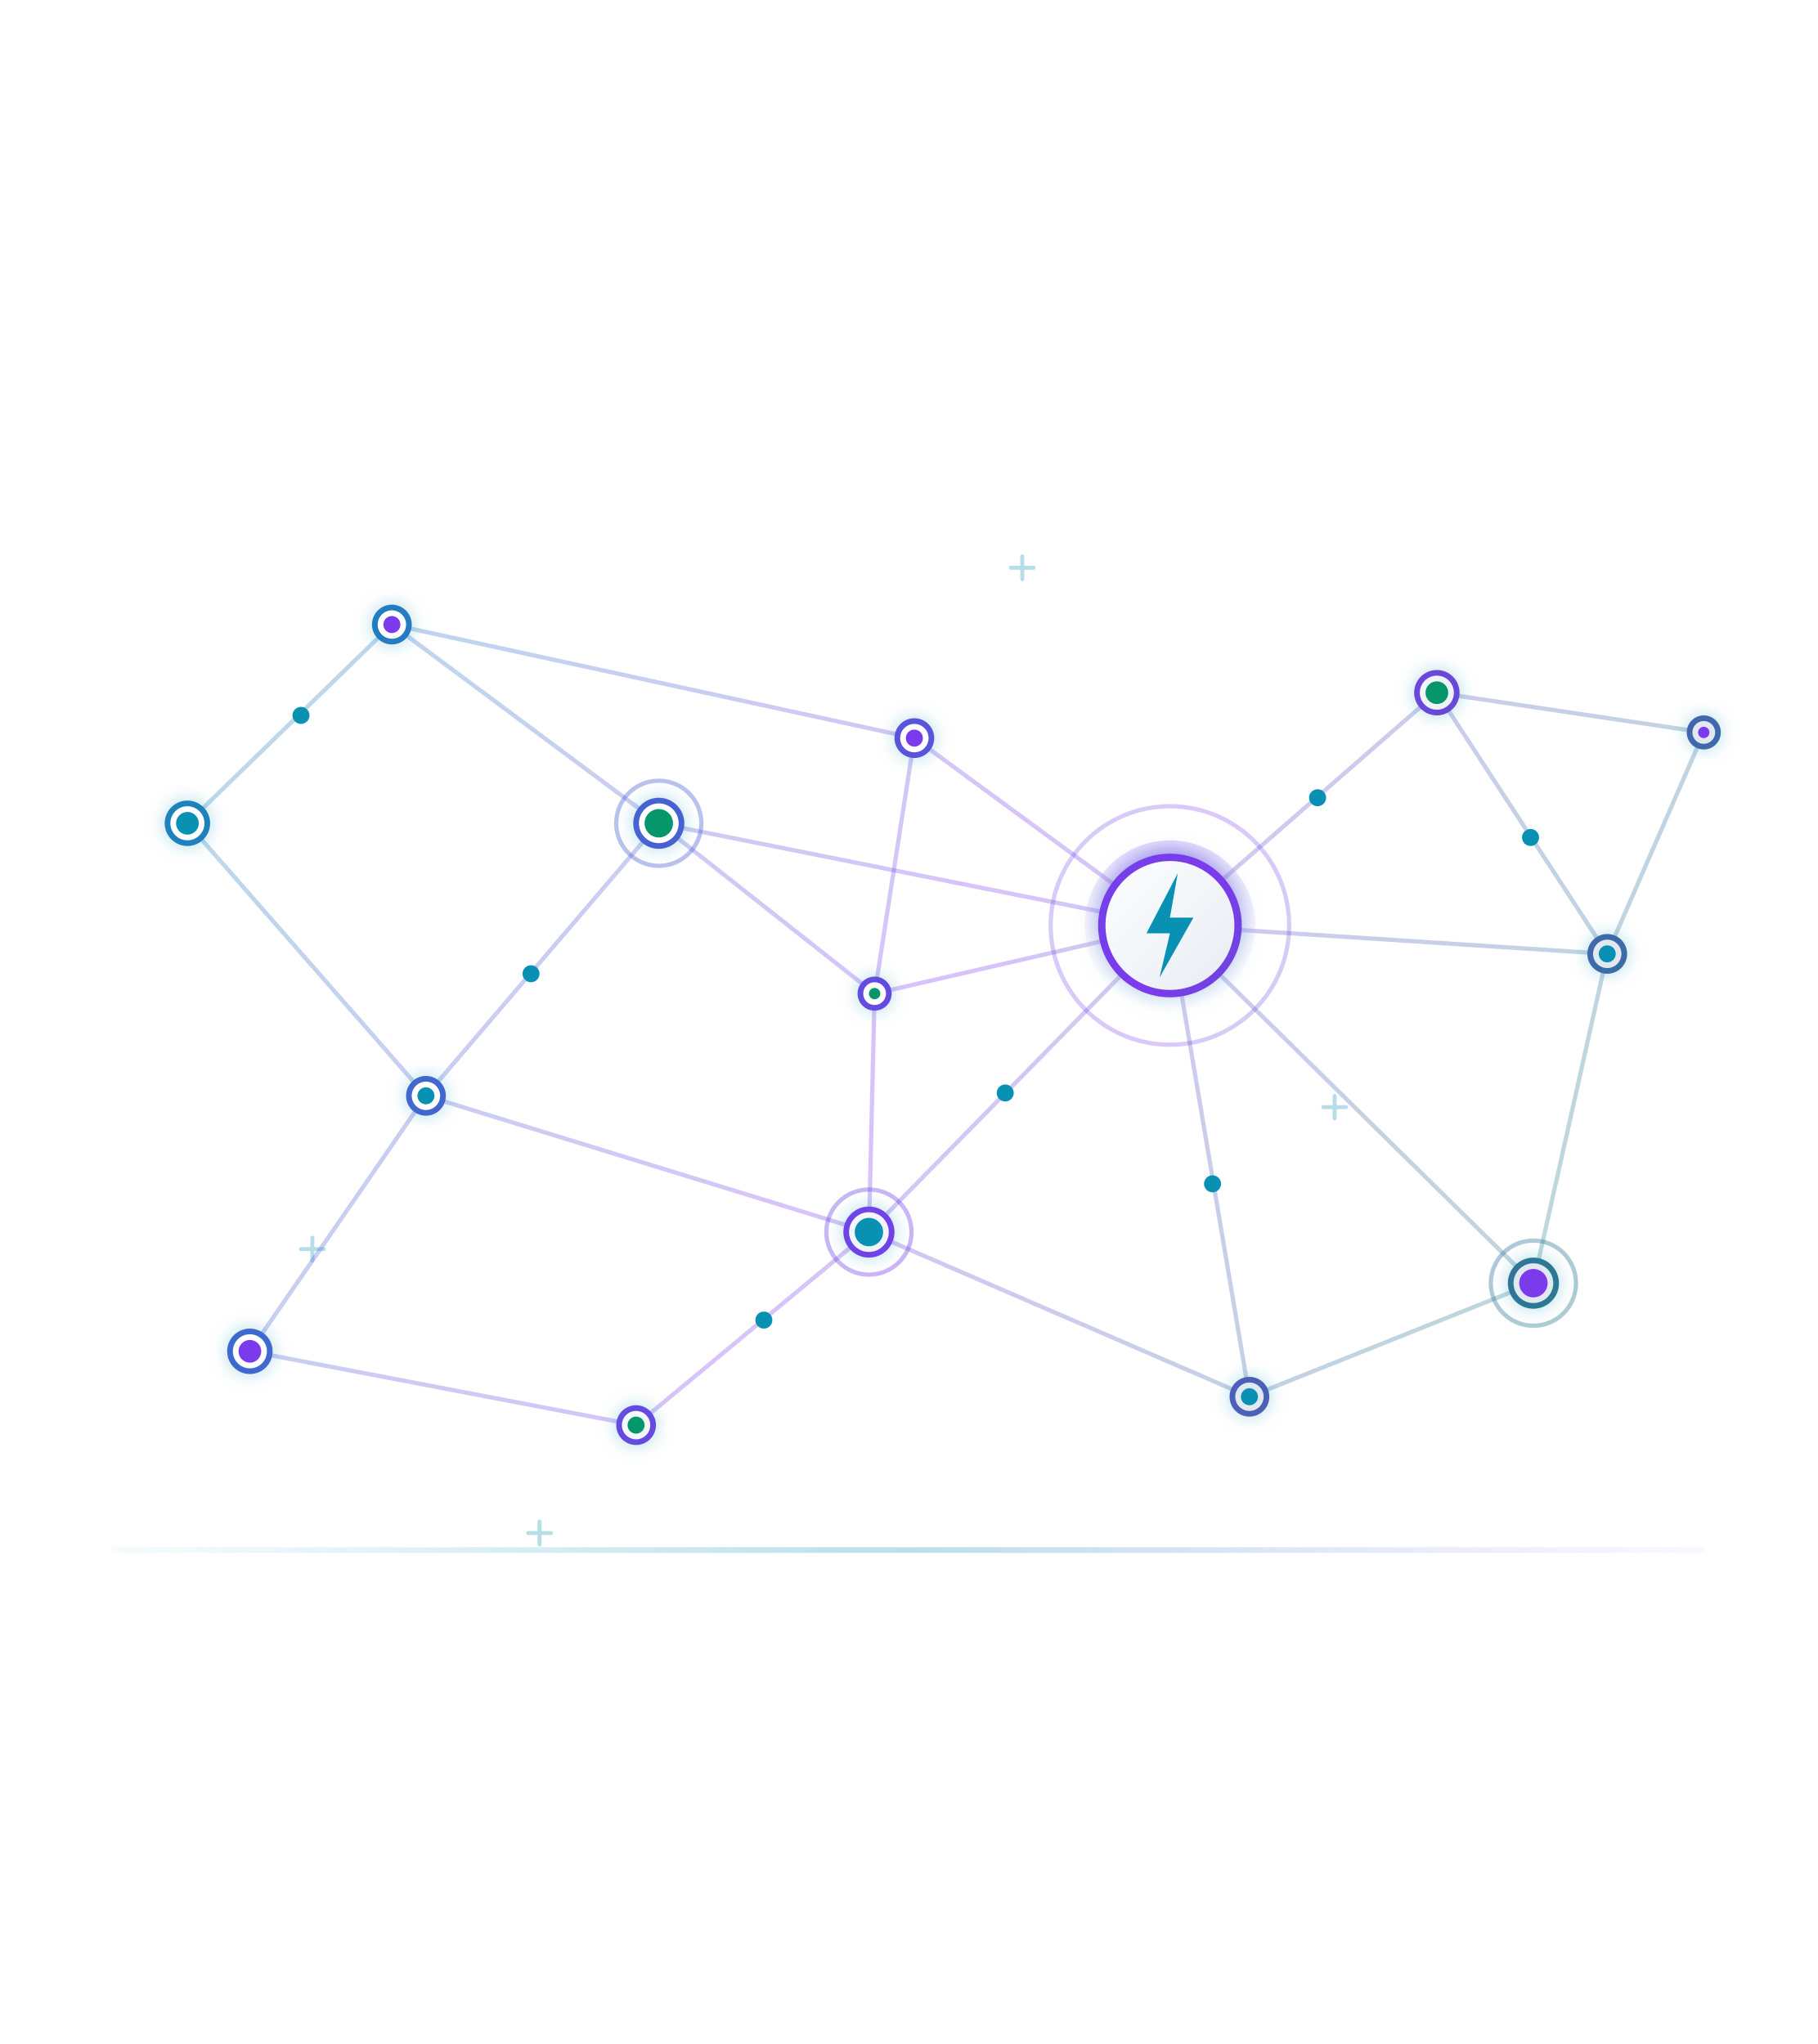
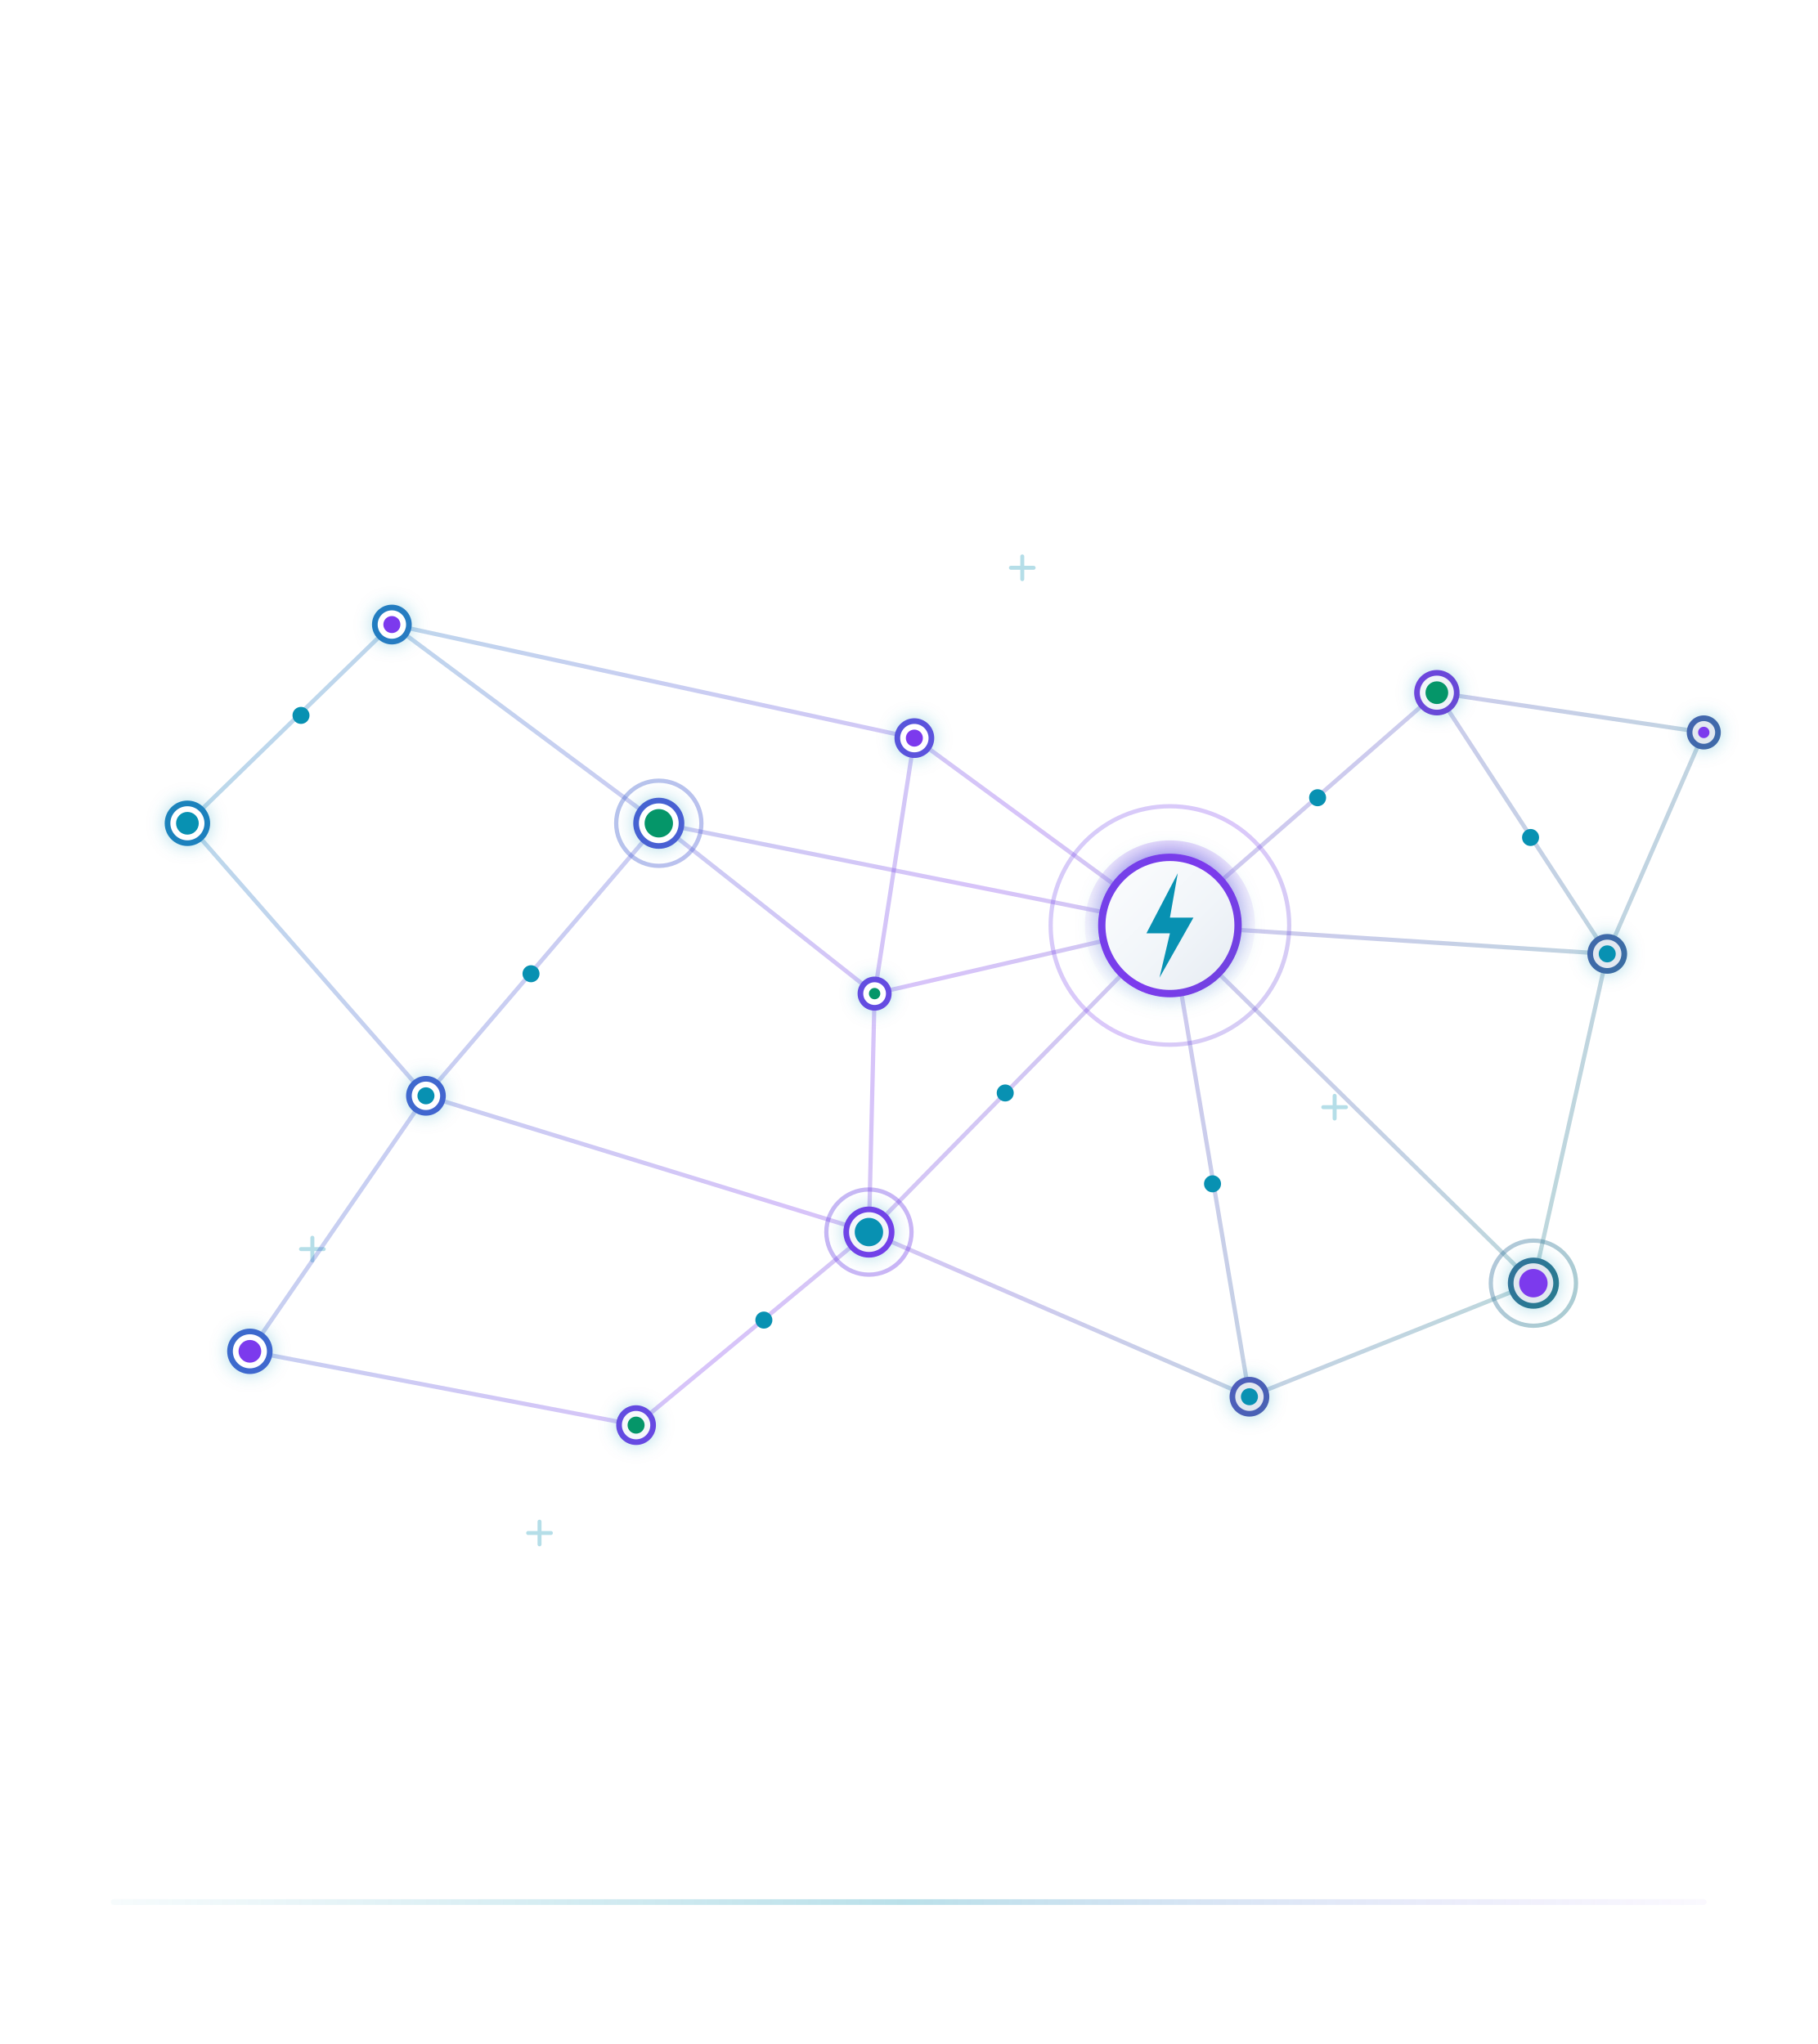
<svg xmlns="http://www.w3.org/2000/svg" viewBox="0 -140 640 720" fill="none">
  <defs>
    <linearGradient id="ml-body" x1="382" y1="156" x2="442" y2="216" gradientUnits="userSpaceOnUse">
      <stop stop-color="#ffffff" />
      <stop offset=".55" stop-color="#f1f5f9" />
      <stop offset="1" stop-color="#e2e8f0" />
    </linearGradient>
    <linearGradient id="ml-edge" x1="40" y1="60" x2="600" y2="380" gradientUnits="userSpaceOnUse">
      <stop stop-color="#0891b2" />
      <stop offset=".6" stop-color="#7c3aed" />
      <stop offset="1" stop-color="#059669" />
    </linearGradient>
    <linearGradient id="ml-bolt" x1="403" y1="168" x2="421" y2="204" gradientUnits="userSpaceOnUse">
      <stop stop-color="#0891b2" />
      <stop offset="1" stop-color="#7c3aed" />
    </linearGradient>
    <linearGradient id="ml-line" x1="40" y1="60" x2="600" y2="380" gradientUnits="userSpaceOnUse">
      <stop stop-color="#0891b2" />
      <stop offset=".5" stop-color="#7c3aed" />
      <stop offset="1" stop-color="#059669" />
    </linearGradient>
    <radialGradient id="ml-core" cx="50%" cy="42%" r="60%">
      <stop offset="0%" stop-color="#0891b2" />
      <stop offset="55%" stop-color="#7c3aed" stop-opacity=".45" />
      <stop offset="100%" stop-color="#f1f5f9" stop-opacity="0" />
    </radialGradient>
    <linearGradient id="ml-horizon" x1="0" y1="0" x2="640" y2="0" gradientUnits="userSpaceOnUse">
      <stop stop-color="#0891b2" stop-opacity="0" />
      <stop offset=".5" stop-color="#0891b2" stop-opacity="0.28" />
      <stop offset="1" stop-color="#7c3aed" stop-opacity="0" />
    </linearGradient>
    <filter id="ml-glow" x="-35%" y="-35%" width="170%" height="170%" color-interpolation-filters="sRGB">
      <feDropShadow dx="0" dy="8" stdDeviation="10" flood-color="#0f172a" flood-opacity=".16" />
      <feDropShadow dx="0" dy="0" stdDeviation="4" flood-color="#0891b2" flood-opacity=".24" />
    </filter>
    <filter id="ml-nglow" x="-140%" y="-140%" width="380%" height="380%" color-interpolation-filters="sRGB">
      <feDropShadow dx="0" dy="0" stdDeviation="3" flood-color="#0891b2" flood-opacity="0.32" />
    </filter>
    <filter id="ml-bloom" x="-100%" y="-100%" width="300%" height="300%">
      <feGaussianBlur stdDeviation="36" />
    </filter>
    <linearGradient id="ml-fade-top" x1="0" y1="-140" x2="0" y2="20" gradientUnits="userSpaceOnUse">
      <stop offset="0%" stop-color="#ffffff" stop-opacity="1" />
      <stop offset="100%" stop-color="#ffffff" stop-opacity="0" />
    </linearGradient>
-     <linearGradient id="ml-fade-bottom" x1="0" y1="580" x2="0" y2="420" gradientUnits="userSpaceOnUse">
+     <linearGradient id="ml-fade-bottom" x1="0" y1="580" x2="0" y2="545" gradientUnits="userSpaceOnUse">
      <stop offset="0%" stop-color="#ffffff" stop-opacity="1" />
      <stop offset="100%" stop-color="#ffffff" stop-opacity="0" />
    </linearGradient>
  </defs>
  <path d="M106 300h8M110 296v8" stroke="#0891b2" stroke-opacity="0.3" stroke-width="1.4" stroke-linecap="round" />
  <path d="M356 60h8M360 56v8" stroke="#0891b2" stroke-opacity="0.3" stroke-width="1.4" stroke-linecap="round" />
  <path d="M466 250h8M470 246v8" stroke="#0891b2" stroke-opacity="0.3" stroke-width="1.4" stroke-linecap="round" />
  <path d="M186 400h8M190 396v8" stroke="#0891b2" stroke-opacity="0.3" stroke-width="1.4" stroke-linecap="round" />
  <g stroke="url(#ml-line)" stroke-opacity="0.3" stroke-width="1.5">
    <line x1="66" y1="150" x2="138" y2="80" />
    <line x1="66" y1="150" x2="150" y2="246" />
    <line x1="138" y1="80" x2="232" y2="150" />
    <line x1="138" y1="80" x2="322" y2="120" />
    <line x1="232" y1="150" x2="150" y2="246" />
    <line x1="232" y1="150" x2="308" y2="210" />
    <line x1="150" y1="246" x2="88" y2="336" />
    <line x1="88" y1="336" x2="224" y2="362" />
    <line x1="224" y1="362" x2="306" y2="294" />
    <line x1="150" y1="246" x2="306" y2="294" />
    <line x1="306" y1="294" x2="308" y2="210" />
    <line x1="306" y1="294" x2="440" y2="352" />
    <line x1="322" y1="120" x2="308" y2="210" />
    <line x1="412" y1="186" x2="322" y2="120" />
    <line x1="412" y1="186" x2="308" y2="210" />
    <line x1="412" y1="186" x2="506" y2="104" />
    <line x1="412" y1="186" x2="306" y2="294" />
    <line x1="412" y1="186" x2="566" y2="196" />
    <line x1="412" y1="186" x2="440" y2="352" />
    <line x1="412" y1="186" x2="232" y2="150" />
    <line x1="506" y1="104" x2="566" y2="196" />
    <line x1="506" y1="104" x2="600" y2="118" />
    <line x1="566" y1="196" x2="540" y2="312" />
    <line x1="540" y1="312" x2="440" y2="352" />
    <line x1="566" y1="196" x2="600" y2="118" />
    <line x1="540" y1="312" x2="412" y2="186" />
  </g>
  <circle cx="464" cy="141" r="3" fill="#0891b2" />
  <circle cx="354" cy="245" r="3" fill="#0891b2" />
  <circle cx="187" cy="203" r="3" fill="#0891b2" />
  <circle cx="269" cy="325" r="3" fill="#0891b2" />
  <circle cx="106" cy="112" r="3" fill="#0891b2" />
  <circle cx="427" cy="277" r="3" fill="#0891b2" />
  <circle cx="539" cy="155" r="3" fill="#0891b2" />
  <circle cx="412" cy="186" r="42" stroke="url(#ml-edge)" stroke-opacity=".28" stroke-width="1.5" fill="none" />
  <circle cx="412" cy="186" r="30" fill="url(#ml-core)" />
  <circle cx="412" cy="186" r="24" fill="url(#ml-body)" stroke="url(#ml-edge)" stroke-width="2.6" filter="url(#ml-glow)" />
  <path transform="translate(412,186) scale(0.92)" d="M3 -20 L-9 3 L0 3 L-4 20 L9 -3 L0 -3 Z" fill="url(#ml-bolt)" />
  <circle cx="66" cy="150" r="7" fill="url(#ml-body)" stroke="url(#ml-edge)" stroke-width="2" filter="url(#ml-nglow)" />
  <circle cx="66" cy="150" r="4" fill="#0891b2" />
  <circle cx="138" cy="80" r="6" fill="url(#ml-body)" stroke="url(#ml-edge)" stroke-width="2" filter="url(#ml-nglow)" />
  <circle cx="138" cy="80" r="3" fill="#7c3aed" />
  <circle cx="232" cy="150" r="15" stroke="url(#ml-edge)" stroke-opacity=".38" stroke-width="1.5" fill="none" />
  <circle cx="232" cy="150" r="8" fill="url(#ml-body)" stroke="url(#ml-edge)" stroke-width="2" filter="url(#ml-nglow)" />
  <circle cx="232" cy="150" r="5" fill="#059669" />
  <circle cx="150" cy="246" r="6" fill="url(#ml-body)" stroke="url(#ml-edge)" stroke-width="2" filter="url(#ml-nglow)" />
  <circle cx="150" cy="246" r="3" fill="#0891b2" />
  <circle cx="88" cy="336" r="7" fill="url(#ml-body)" stroke="url(#ml-edge)" stroke-width="2" filter="url(#ml-nglow)" />
  <circle cx="88" cy="336" r="4" fill="#7c3aed" />
  <circle cx="224" cy="362" r="6" fill="url(#ml-body)" stroke="url(#ml-edge)" stroke-width="2" filter="url(#ml-nglow)" />
  <circle cx="224" cy="362" r="3" fill="#059669" />
  <circle cx="306" cy="294" r="15" stroke="url(#ml-edge)" stroke-opacity=".38" stroke-width="1.5" fill="none" />
  <circle cx="306" cy="294" r="8" fill="url(#ml-body)" stroke="url(#ml-edge)" stroke-width="2" filter="url(#ml-nglow)" />
  <circle cx="306" cy="294" r="5" fill="#0891b2" />
  <circle cx="322" cy="120" r="6" fill="url(#ml-body)" stroke="url(#ml-edge)" stroke-width="2" filter="url(#ml-nglow)" />
  <circle cx="322" cy="120" r="3" fill="#7c3aed" />
  <circle cx="308" cy="210" r="5" fill="url(#ml-body)" stroke="url(#ml-edge)" stroke-width="2" filter="url(#ml-nglow)" />
  <circle cx="308" cy="210" r="2" fill="#059669" />
  <circle cx="506" cy="104" r="7" fill="url(#ml-body)" stroke="url(#ml-edge)" stroke-width="2" filter="url(#ml-nglow)" />
  <circle cx="506" cy="104" r="4" fill="#059669" />
  <circle cx="566" cy="196" r="6" fill="url(#ml-body)" stroke="url(#ml-edge)" stroke-width="2" filter="url(#ml-nglow)" />
  <circle cx="566" cy="196" r="3" fill="#0891b2" />
  <circle cx="540" cy="312" r="15" stroke="url(#ml-edge)" stroke-opacity=".38" stroke-width="1.5" fill="none" />
  <circle cx="540" cy="312" r="8" fill="url(#ml-body)" stroke="url(#ml-edge)" stroke-width="2" filter="url(#ml-nglow)" />
  <circle cx="540" cy="312" r="5" fill="#7c3aed" />
  <circle cx="440" cy="352" r="6" fill="url(#ml-body)" stroke="url(#ml-edge)" stroke-width="2" filter="url(#ml-nglow)" />
  <circle cx="440" cy="352" r="3" fill="#0891b2" />
  <circle cx="600" cy="118" r="5" fill="url(#ml-body)" stroke="url(#ml-edge)" stroke-width="2" filter="url(#ml-nglow)" />
  <circle cx="600" cy="118" r="2" fill="#7c3aed" />
-   <path d="M40 406H600" stroke="url(#ml-horizon)" stroke-width="2" stroke-linecap="round" />
+   <path d="M40 530H600" stroke="url(#ml-horizon)" stroke-width="2" stroke-linecap="round" />
  <rect x="0" y="-140" width="640" height="160" fill="url(#ml-fade-top)" />
-   <rect x="0" y="400" width="640" height="180" fill="url(#ml-fade-bottom)" />
+   <rect x="0" y="540" width="640" height="40" fill="url(#ml-fade-bottom)" />
</svg>
